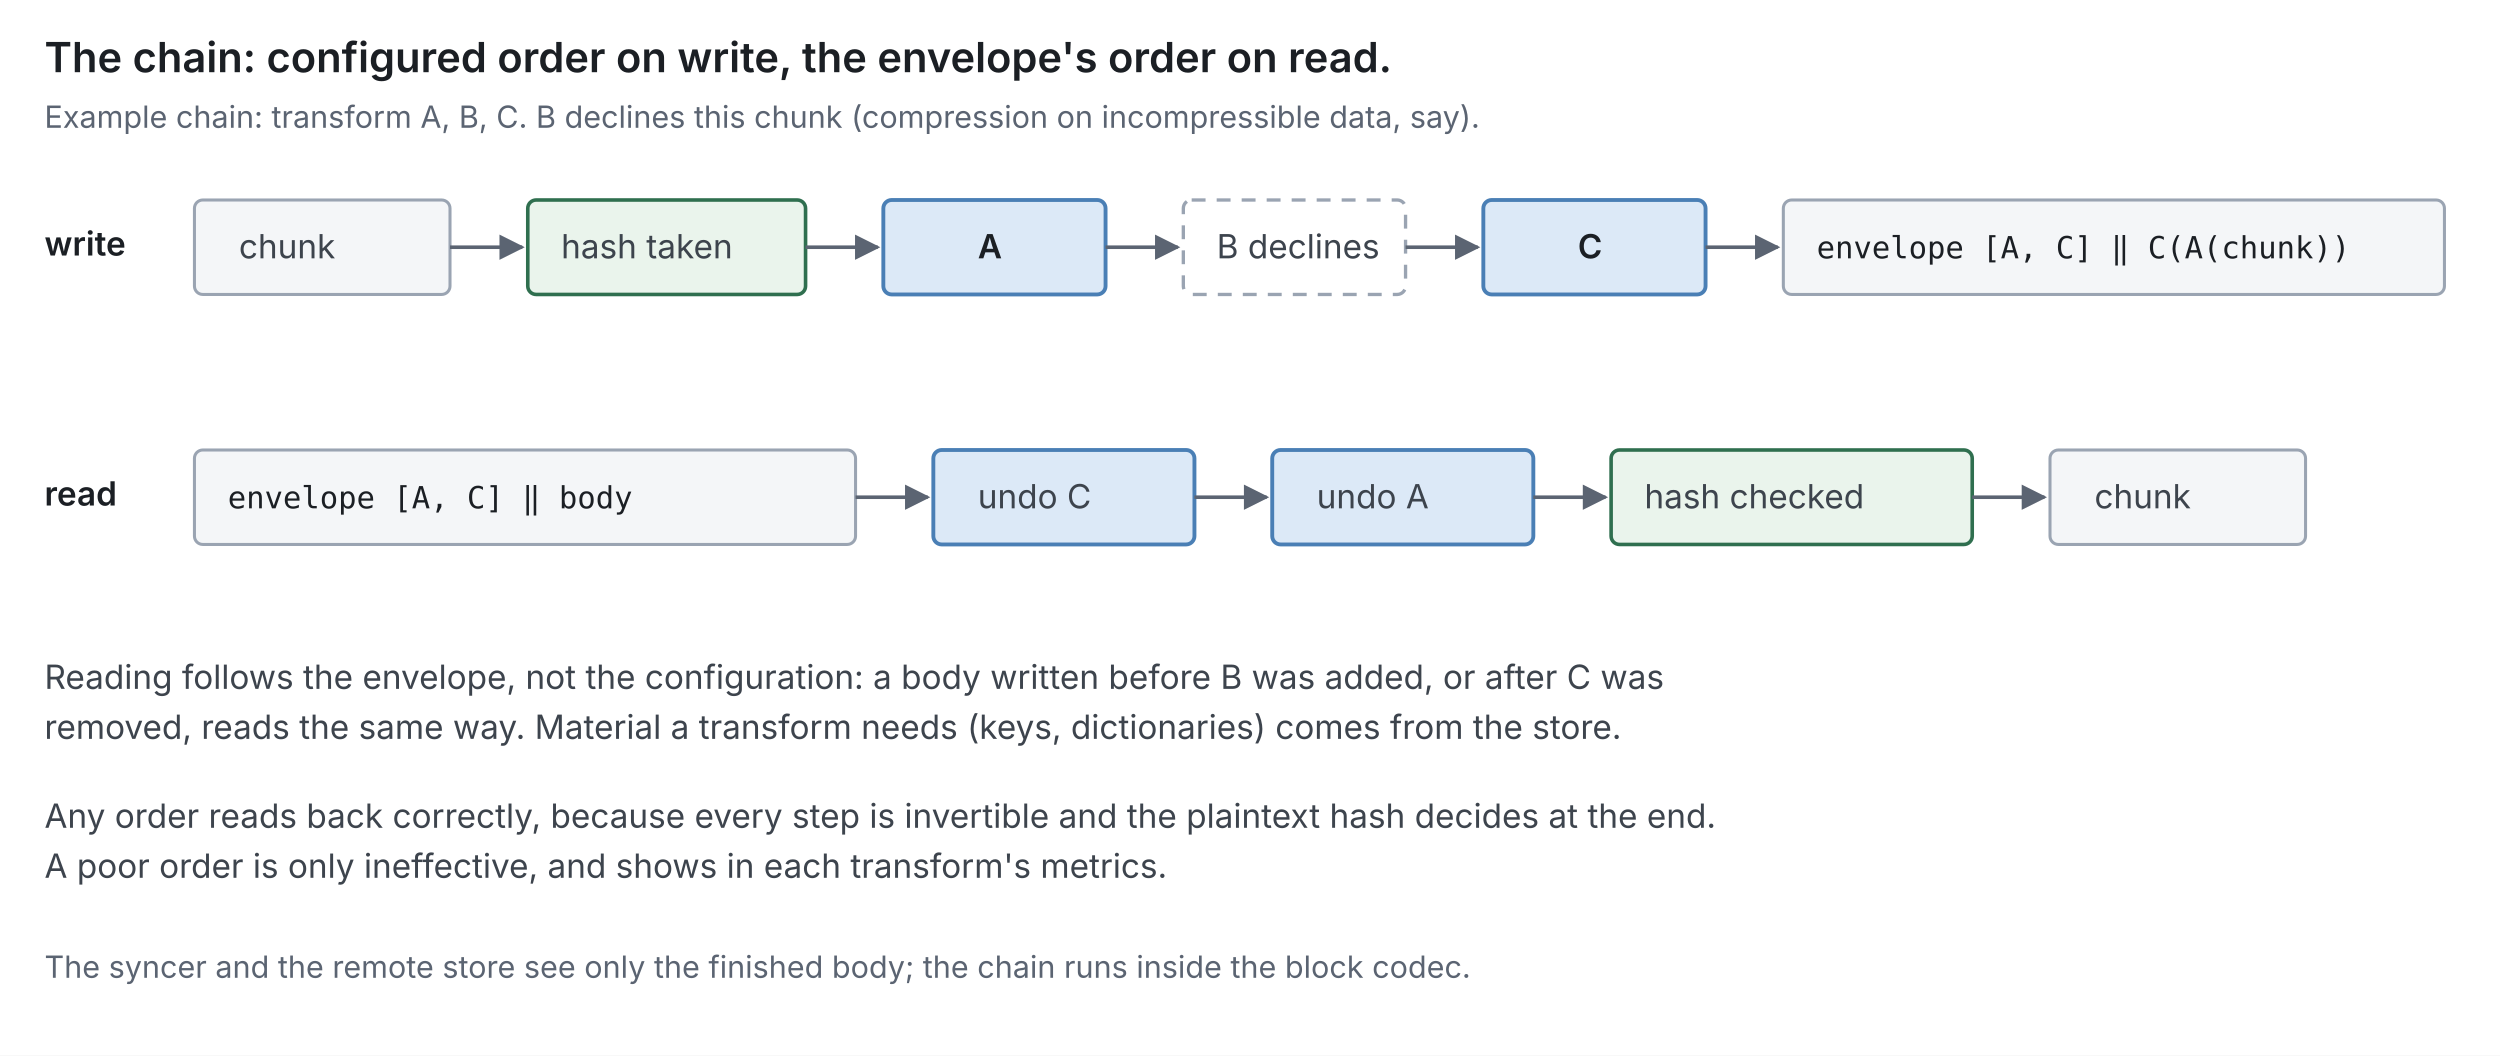
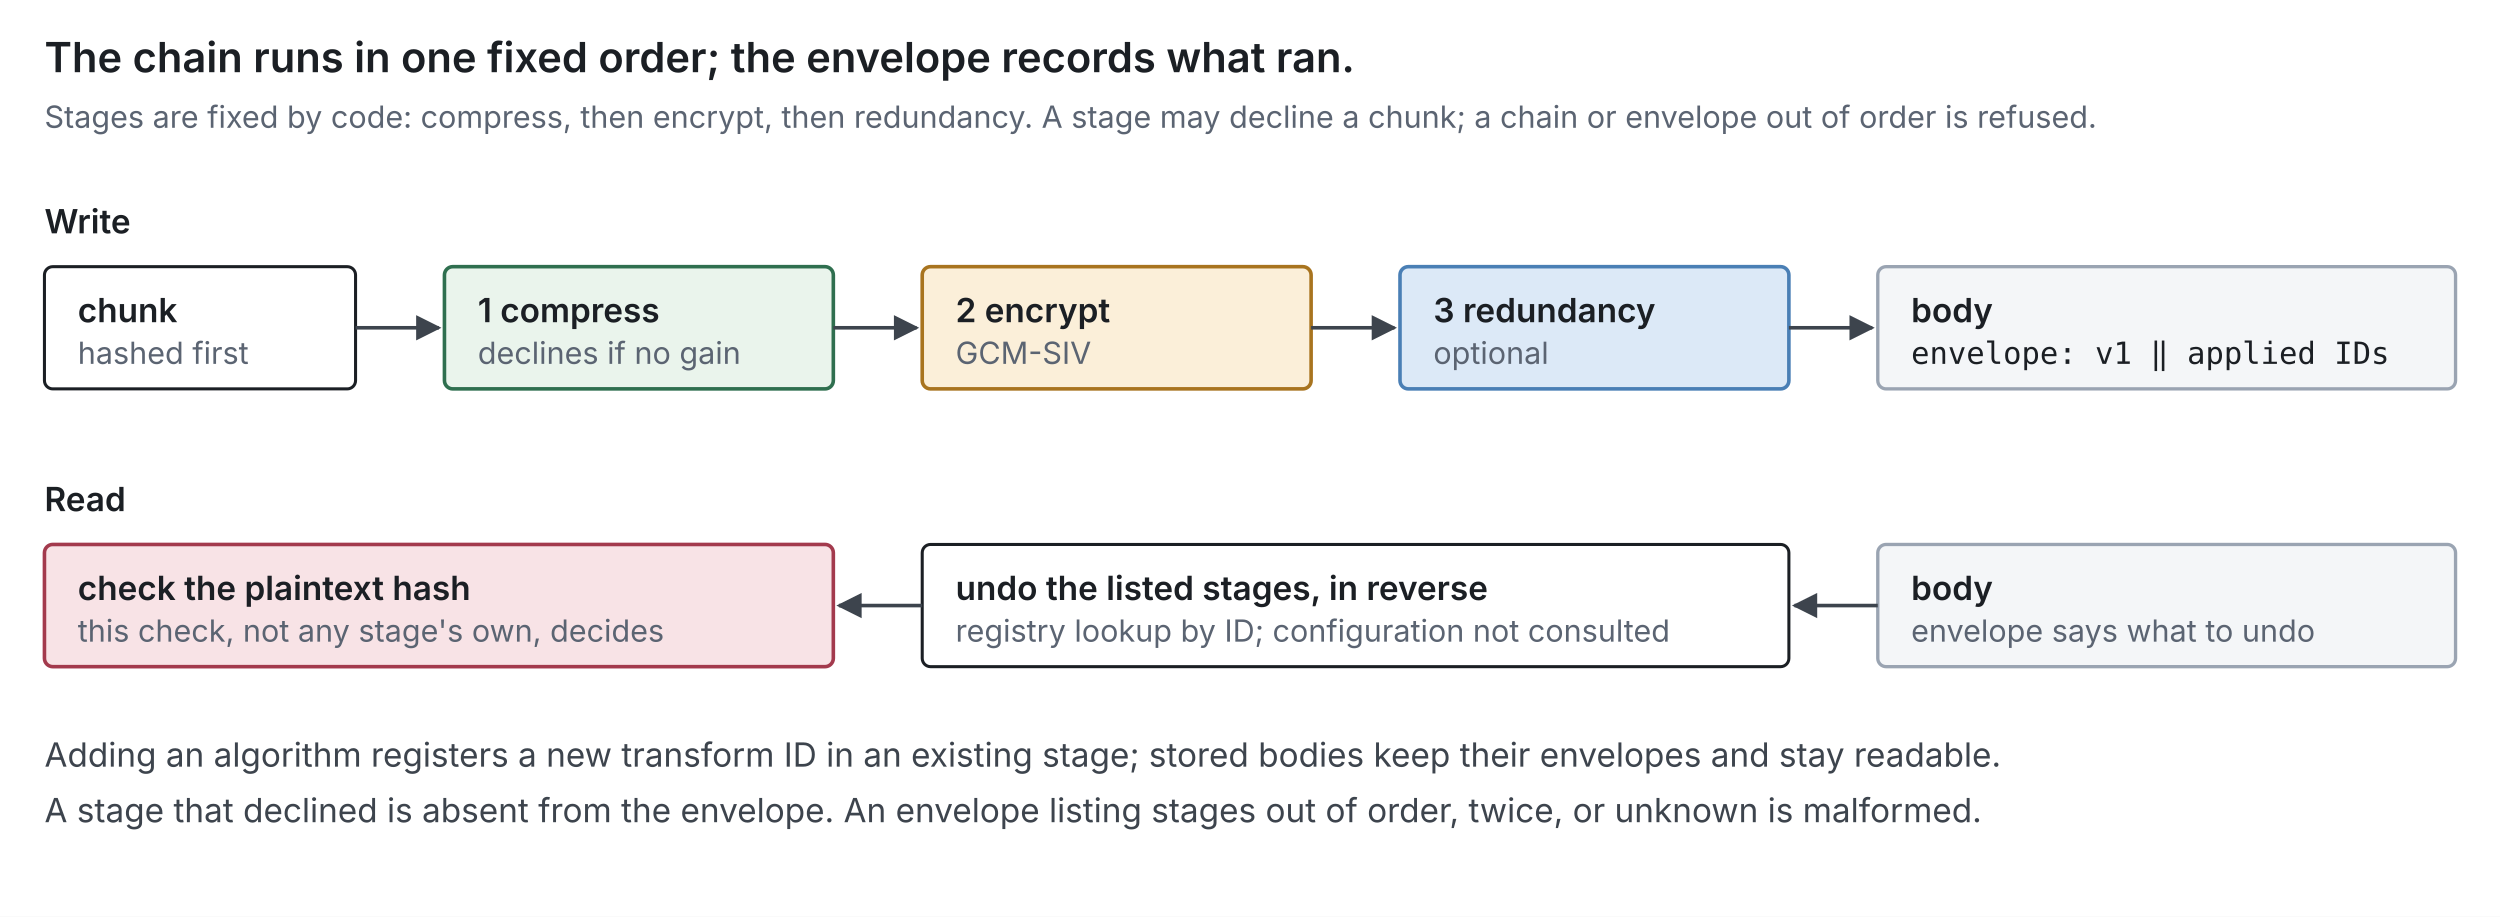
- <svg xmlns="http://www.w3.org/2000/svg" viewBox="0 0 900 380" width="900" height="380" font-family="system-ui,-apple-system,Segoe UI,sans-serif">
+ <svg xmlns="http://www.w3.org/2000/svg" viewBox="0 0 900 330" width="900" height="330" font-family="system-ui,-apple-system,Segoe UI,sans-serif">
  <defs>
    <style>
-       .t  { font-size: 15px; font-weight: 600; fill: #1b1f24 }
-       .h  { font-size: 12px; font-weight: 600; fill: #1b1f24 }
-       .l  { font-size: 12px; fill: #3d444d }
-       .s  { font-size: 11px; fill: #5b6472 }
-       .m  { font-family: ui-monospace,SFMono-Regular,Menlo,monospace; font-size: 11px; fill: #1b1f24 }
-       .io   { fill: #f4f6f8; stroke: #9aa4b2; stroke-width: 1.1 }
-       .step { fill: #dce9f7; stroke: #4a7fb5; stroke-width: 1.4 }
-       .skip { fill: #ffffff; stroke: #9aa4b2; stroke-width: 1.2; stroke-dasharray: 5 4 }
-       .chk  { fill: #eaf4ec; stroke: #2f6f4f; stroke-width: 1.3 }
-       .arr  { stroke: #5b6472; stroke-width: 1.3; fill: none }
-     </style>
-     <marker id="a" viewBox="0 0 10 10" refX="9" refY="5" markerWidth="7" markerHeight="7" orient="auto">
-       <path d="M0,0 L10,5 L0,10 z" fill="#5b6472" />
+ .t{font-size:15px;font-weight:600;fill:#1b1f24}.h{font-size:12px;font-weight:600;fill:#1b1f24}.l{font-size:12px;fill:#3d444d}.s{font-size:11px;fill:#5b6472}
+ .m{font-family:ui-monospace,SFMono-Regular,Menlo,monospace;font-size:11px;fill:#1b1f24}
+ .env{fill:#f4f6f8;stroke:#9aa4b2;stroke-width:1.2}.c{fill:#dce9f7;stroke:#4a7fb5;stroke-width:1.3}.a{fill:#eaf4ec;stroke:#2f6f4f;stroke-width:1.3}
+ .p{fill:#ffffff;stroke:#1b1f24;stroke-width:1.1}.k{fill:#fbefd9;stroke:#a8741f;stroke-width:1.3}.r{fill:#f8e3e6;stroke:#a33a4d;stroke-width:1.3}
+ .ar{stroke:#3d444d;stroke-width:1.3;fill:none;marker-end:url(#h)}.dash{stroke:#9aa4b2;stroke-width:1.1;stroke-dasharray:4 3;fill:none}
+ </style>
+     <marker id="h" viewBox="0 0 10 10" refX="9" refY="5" markerWidth="7" markerHeight="7" orient="auto-start-reverse">
+       <path d="M0 0L10 5L0 10z" fill="#3d444d" />
    </marker>
  </defs>
-   <rect width="900" height="380" fill="#ffffff" />
-   <text x="16" y="26" class="t">The chain: configured order on write, the envelope's order on read.</text>
-   <text x="16" y="46" class="s">Example chain: transform A, B, C. B declines this chunk (compression on incompressible data, say).</text>
-   <text x="16" y="92" class="h">write</text>
-   <rect x="70" y="72" width="92" height="34" rx="3" class="io" />
-   <text x="86" y="93" class="l">chunk</text>
-   <rect x="190" y="72" width="100" height="34" rx="3" class="chk" />
-   <text x="202" y="93" class="l">hash taken</text>
-   <rect x="318" y="72" width="80" height="34" rx="3" class="step" />
-   <text x="352" y="93" class="h">A</text>
-   <rect x="426" y="72" width="80" height="34" rx="3" class="skip" />
-   <text x="438" y="93" class="l">B declines</text>
-   <rect x="534" y="72" width="80" height="34" rx="3" class="step" />
-   <text x="568" y="93" class="h">C</text>
-   <rect x="642" y="72" width="238" height="34" rx="3" class="io" />
-   <text x="654" y="93" class="m">envelope [A, C] ‖ C(A(chunk))</text>
-   <path d="M162,89 L188,89" class="arr" marker-end="url(#a)" />
-   <path d="M290,89 L316,89" class="arr" marker-end="url(#a)" />
-   <path d="M398,89 L424,89" class="arr" marker-end="url(#a)" />
-   <path d="M506,89 L532,89" class="arr" marker-end="url(#a)" />
-   <path d="M614,89 L640,89" class="arr" marker-end="url(#a)" />
-   <text x="16" y="182" class="h">read</text>
-   <rect x="70" y="162" width="238" height="34" rx="3" class="io" />
-   <text x="82" y="183" class="m">envelope [A, C] ‖ body</text>
-   <rect x="336" y="162" width="94" height="34" rx="3" class="step" />
-   <text x="352" y="183" class="l">undo C</text>
-   <rect x="458" y="162" width="94" height="34" rx="3" class="step" />
-   <text x="474" y="183" class="l">undo A</text>
-   <rect x="580" y="162" width="130" height="34" rx="3" class="chk" />
-   <text x="592" y="183" class="l">hash checked</text>
-   <rect x="738" y="162" width="92" height="34" rx="3" class="io" />
-   <text x="754" y="183" class="l">chunk</text>
-   <path d="M308,179 L334,179" class="arr" marker-end="url(#a)" />
-   <path d="M430,179 L456,179" class="arr" marker-end="url(#a)" />
-   <path d="M552,179 L578,179" class="arr" marker-end="url(#a)" />
-   <path d="M710,179 L736,179" class="arr" marker-end="url(#a)" />
-   <text x="16" y="248" class="l">Reading follows the envelope, not the configuration: a body written before B was added, or after C was</text>
-   <text x="16" y="266" class="l">removed, reads the same way. Material a transform needs (keys, dictionaries) comes from the store.</text>
-   <text x="16" y="298" class="l">Any order reads back correctly, because every step is invertible and the plaintext hash decides at the end.</text>
-   <text x="16" y="316" class="l">A poor order is only ineffective, and shows in each transform's metrics.</text>
-   <text x="16" y="352" class="s">The syncer and the remote store see only the finished body; the chain runs inside the block codec.</text>
+   <rect width="900" height="330" fill="#ffffff" />
+   <text x="16" y="26" class="t">The chain runs in one fixed order; the envelope records what ran.</text>
+   <text x="16" y="46" class="s">Stages are fixed by code: compress, then encrypt, then redundancy. A stage may decline a chunk; a chain or envelope out of order is refused.</text>
+   <text x="16" y="84" class="h">Write</text>
+   <rect x="16" y="96" width="112" height="44" rx="3" class="p" />
+   <text x="28" y="116" class="h">chunk</text>
+   <text x="28" y="131" class="s">hashed first</text>
+   <path d="M128 118H158" class="ar" />
+   <rect x="160" y="96" width="140" height="44" rx="3" class="a" />
+   <text x="172" y="116" class="h">1 compress</text>
+   <text x="172" y="131" class="s">declines if no gain</text>
+   <path d="M300 118H330" class="ar" />
+   <rect x="332" y="96" width="140" height="44" rx="3" class="k" />
+   <text x="344" y="116" class="h">2 encrypt</text>
+   <text x="344" y="131" class="s">GCM-SIV</text>
+   <path d="M472 118H502" class="ar" />
+   <rect x="504" y="96" width="140" height="44" rx="3" class="c" />
+   <text x="516" y="116" class="h">3 redundancy</text>
+   <text x="516" y="131" class="s">optional</text>
+   <path d="M644 118H674" class="ar" />
+   <rect x="676" y="96" width="208" height="44" rx="3" class="env" />
+   <text x="688" y="116" class="h">body</text>
+   <text x="688" y="131" class="m">envelope: v1 ‖ applied IDs</text>
+   <text x="16" y="184" class="h">Read</text>
+   <rect x="676" y="196" width="208" height="44" rx="3" class="env" />
+   <text x="688" y="216" class="h">body</text>
+   <text x="688" y="231" class="s">envelope says what to undo</text>
+   <path d="M676 218H646" class="ar" />
+   <rect x="332" y="196" width="312" height="44" rx="3" class="p" />
+   <text x="344" y="216" class="h">undo the listed stages, in reverse</text>
+   <text x="344" y="231" class="s">registry lookup by ID; configuration not consulted</text>
+   <path d="M332 218H302" class="ar" />
+   <rect x="16" y="196" width="284" height="44" rx="3" class="r" />
+   <text x="28" y="216" class="h">check the plaintext hash</text>
+   <text x="28" y="231" class="s">this check, not any stage's own, decides</text>
+   <text x="16" y="276" class="l">Adding an algorithm registers a new transform ID in an existing stage; stored bodies keep their envelopes and stay readable.</text>
+   <text x="16" y="296" class="l">A stage that declined is absent from the envelope. An envelope listing stages out of order, twice, or unknown is malformed.</text>
</svg>
